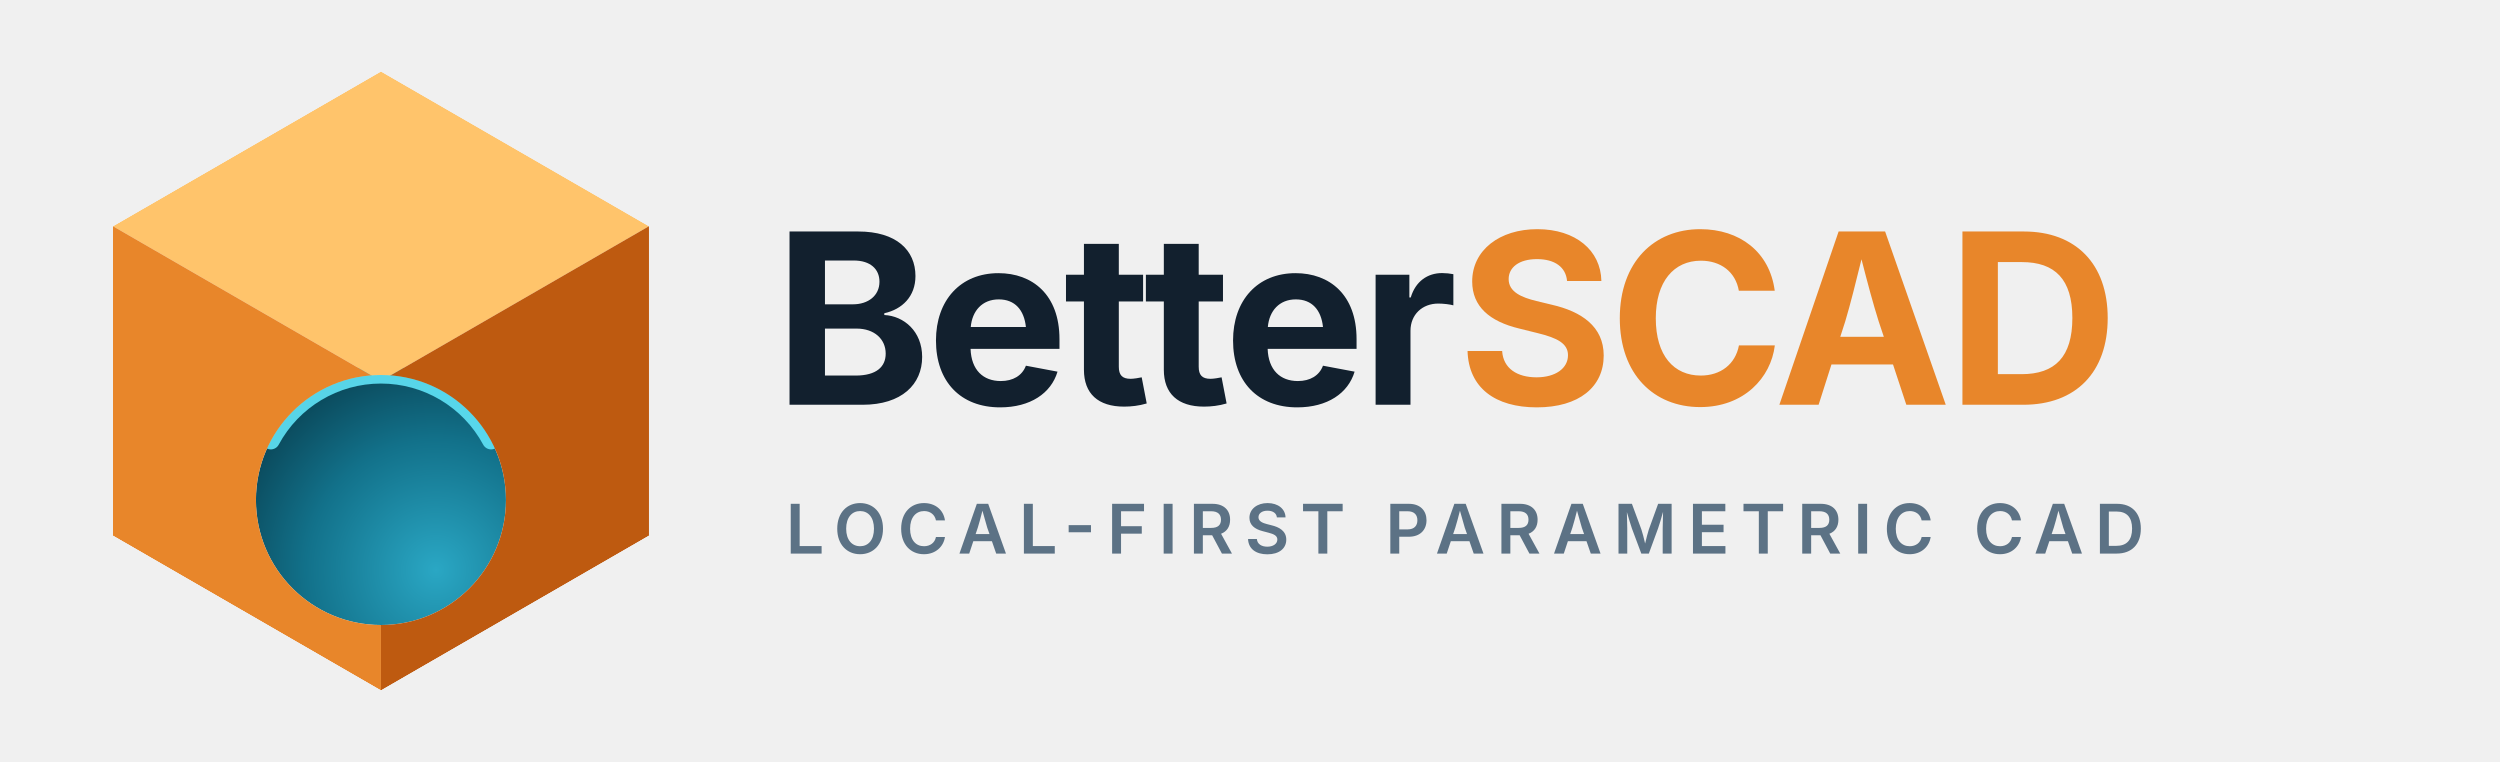
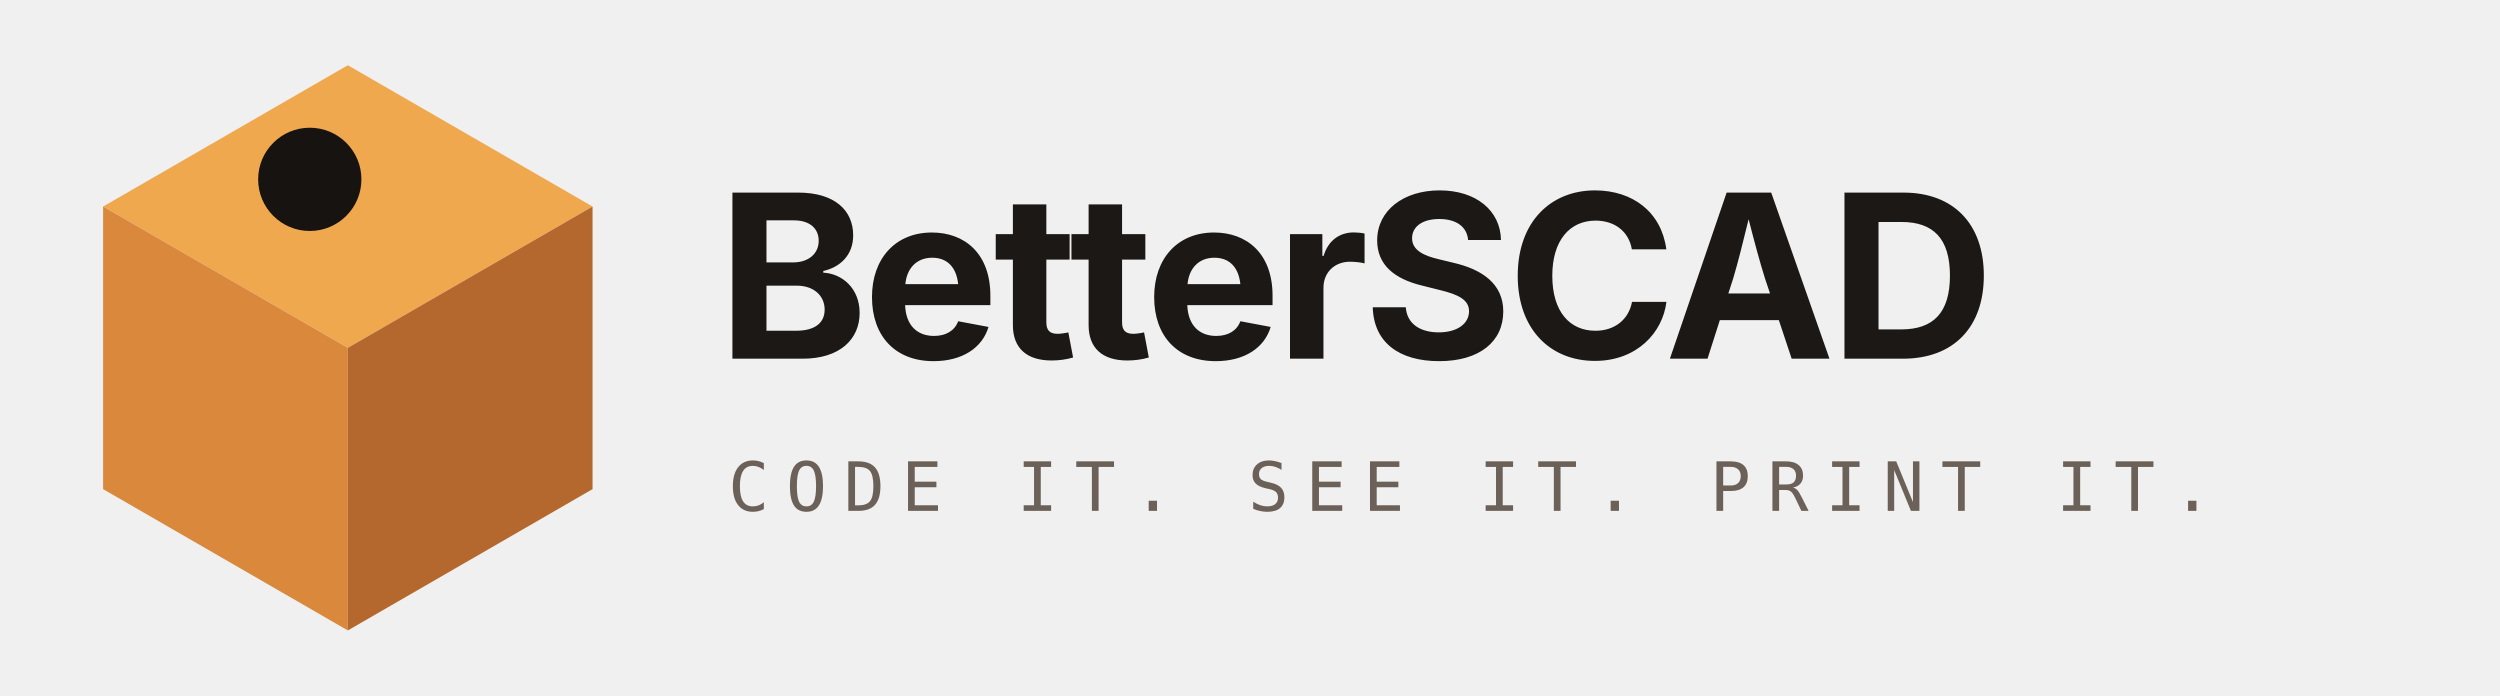
- <svg xmlns="http://www.w3.org/2000/svg" viewBox="0 0 420 128" width="420" height="128" role="img" aria-label="BetterSCAD — local-first parametric CAD">
-   <defs>
-     <radialGradient id="bs-cavity" cx="0.72" cy="0.78" r="0.95">
-       <stop offset="0" stop-color="#2AA7C4" />
-       <stop offset="0.55" stop-color="#12718A" />
-       <stop offset="1" stop-color="#083C4C" />
-     </radialGradient>
-     <clipPath id="bs-body">
-       <path d="M 64 12 L 109.03 38 L 109.03 90 L 64 116 L 18.97 90 L 18.97 38 Z" />
-     </clipPath>
-     <mask id="bs-cut">
-       <rect x="0" y="0" width="128" height="128" fill="#fff" />
-       <circle cx="64" cy="84" r="21" fill="#000" />
-     </mask>
-   </defs>
-   <g clip-path="url(#bs-body)">
-     <circle cx="64" cy="84" r="21" fill="url(#bs-cavity)" />
-     <path d="M 45.5 74 A 21 21 0 0 1 82.5 74" fill="none" stroke="#5FE3F7" stroke-width="3" stroke-linecap="round" opacity="0.9" />
-     <g mask="url(#bs-cut)">
-       <path d="M 64 12 L 109.03 38 L 64 64 L 18.97 38 Z" fill="#FFC46B" />
-       <path d="M 18.97 38 L 64 64 L 64 116 L 18.97 90 Z" fill="#E8862A" />
-       <path d="M 109.03 38 L 64 64 L 64 116 L 109.03 90 Z" fill="#BE5A10" />
-     </g>
+ <svg xmlns="http://www.w3.org/2000/svg" viewBox="0 0 460 128" width="460" height="128" role="img" aria-label="BetterSCAD — code it, see it, print it">
+   <g>
+     <path d="M 64 12 L 109.03 38 L 64 64 L 18.97 38 Z" fill="#efa84e" />
+     <path d="M 18.97 38 L 64 64 L 64 116 L 18.97 90 Z" fill="#d9883c" />
+     <path d="M 109.03 38 L 64 64 L 64 116 L 109.03 90 Z" fill="#b4682e" />
  </g>
-   <g font-family="'Inter', 'SF Pro Display', -apple-system, 'Segoe UI', Roboto, Helvetica, Arial, sans-serif">
-     <text x="130" y="68" font-size="40" font-weight="700" letter-spacing="-0.8" fill="#12202E">Better<tspan fill="#E8862A">SCAD</tspan>
-     </text>
-     <text x="132" y="93" font-size="11.5" font-weight="600" letter-spacing="1.9" fill="#5C7285">LOCAL-FIRST PARAMETRIC CAD</text>
-   </g>
+   <circle cx="57" cy="33" r="9.5" fill="#171310" />
+   <text x="132" y="66" font-size="42" font-weight="700" letter-spacing="-1" font-family="'Inter', 'SF Pro Display', -apple-system, 'Segoe UI', Roboto, Helvetica, Arial, sans-serif" fill="#1c1815">BetterSCAD</text>
+   <text x="134" y="94" font-size="12.5" font-weight="500" letter-spacing="3.1" font-family="'JetBrains Mono', 'SF Mono', Menlo, Consolas, monospace" fill="#6b6159">CODE IT. SEE IT. PRINT IT.</text>
</svg>
